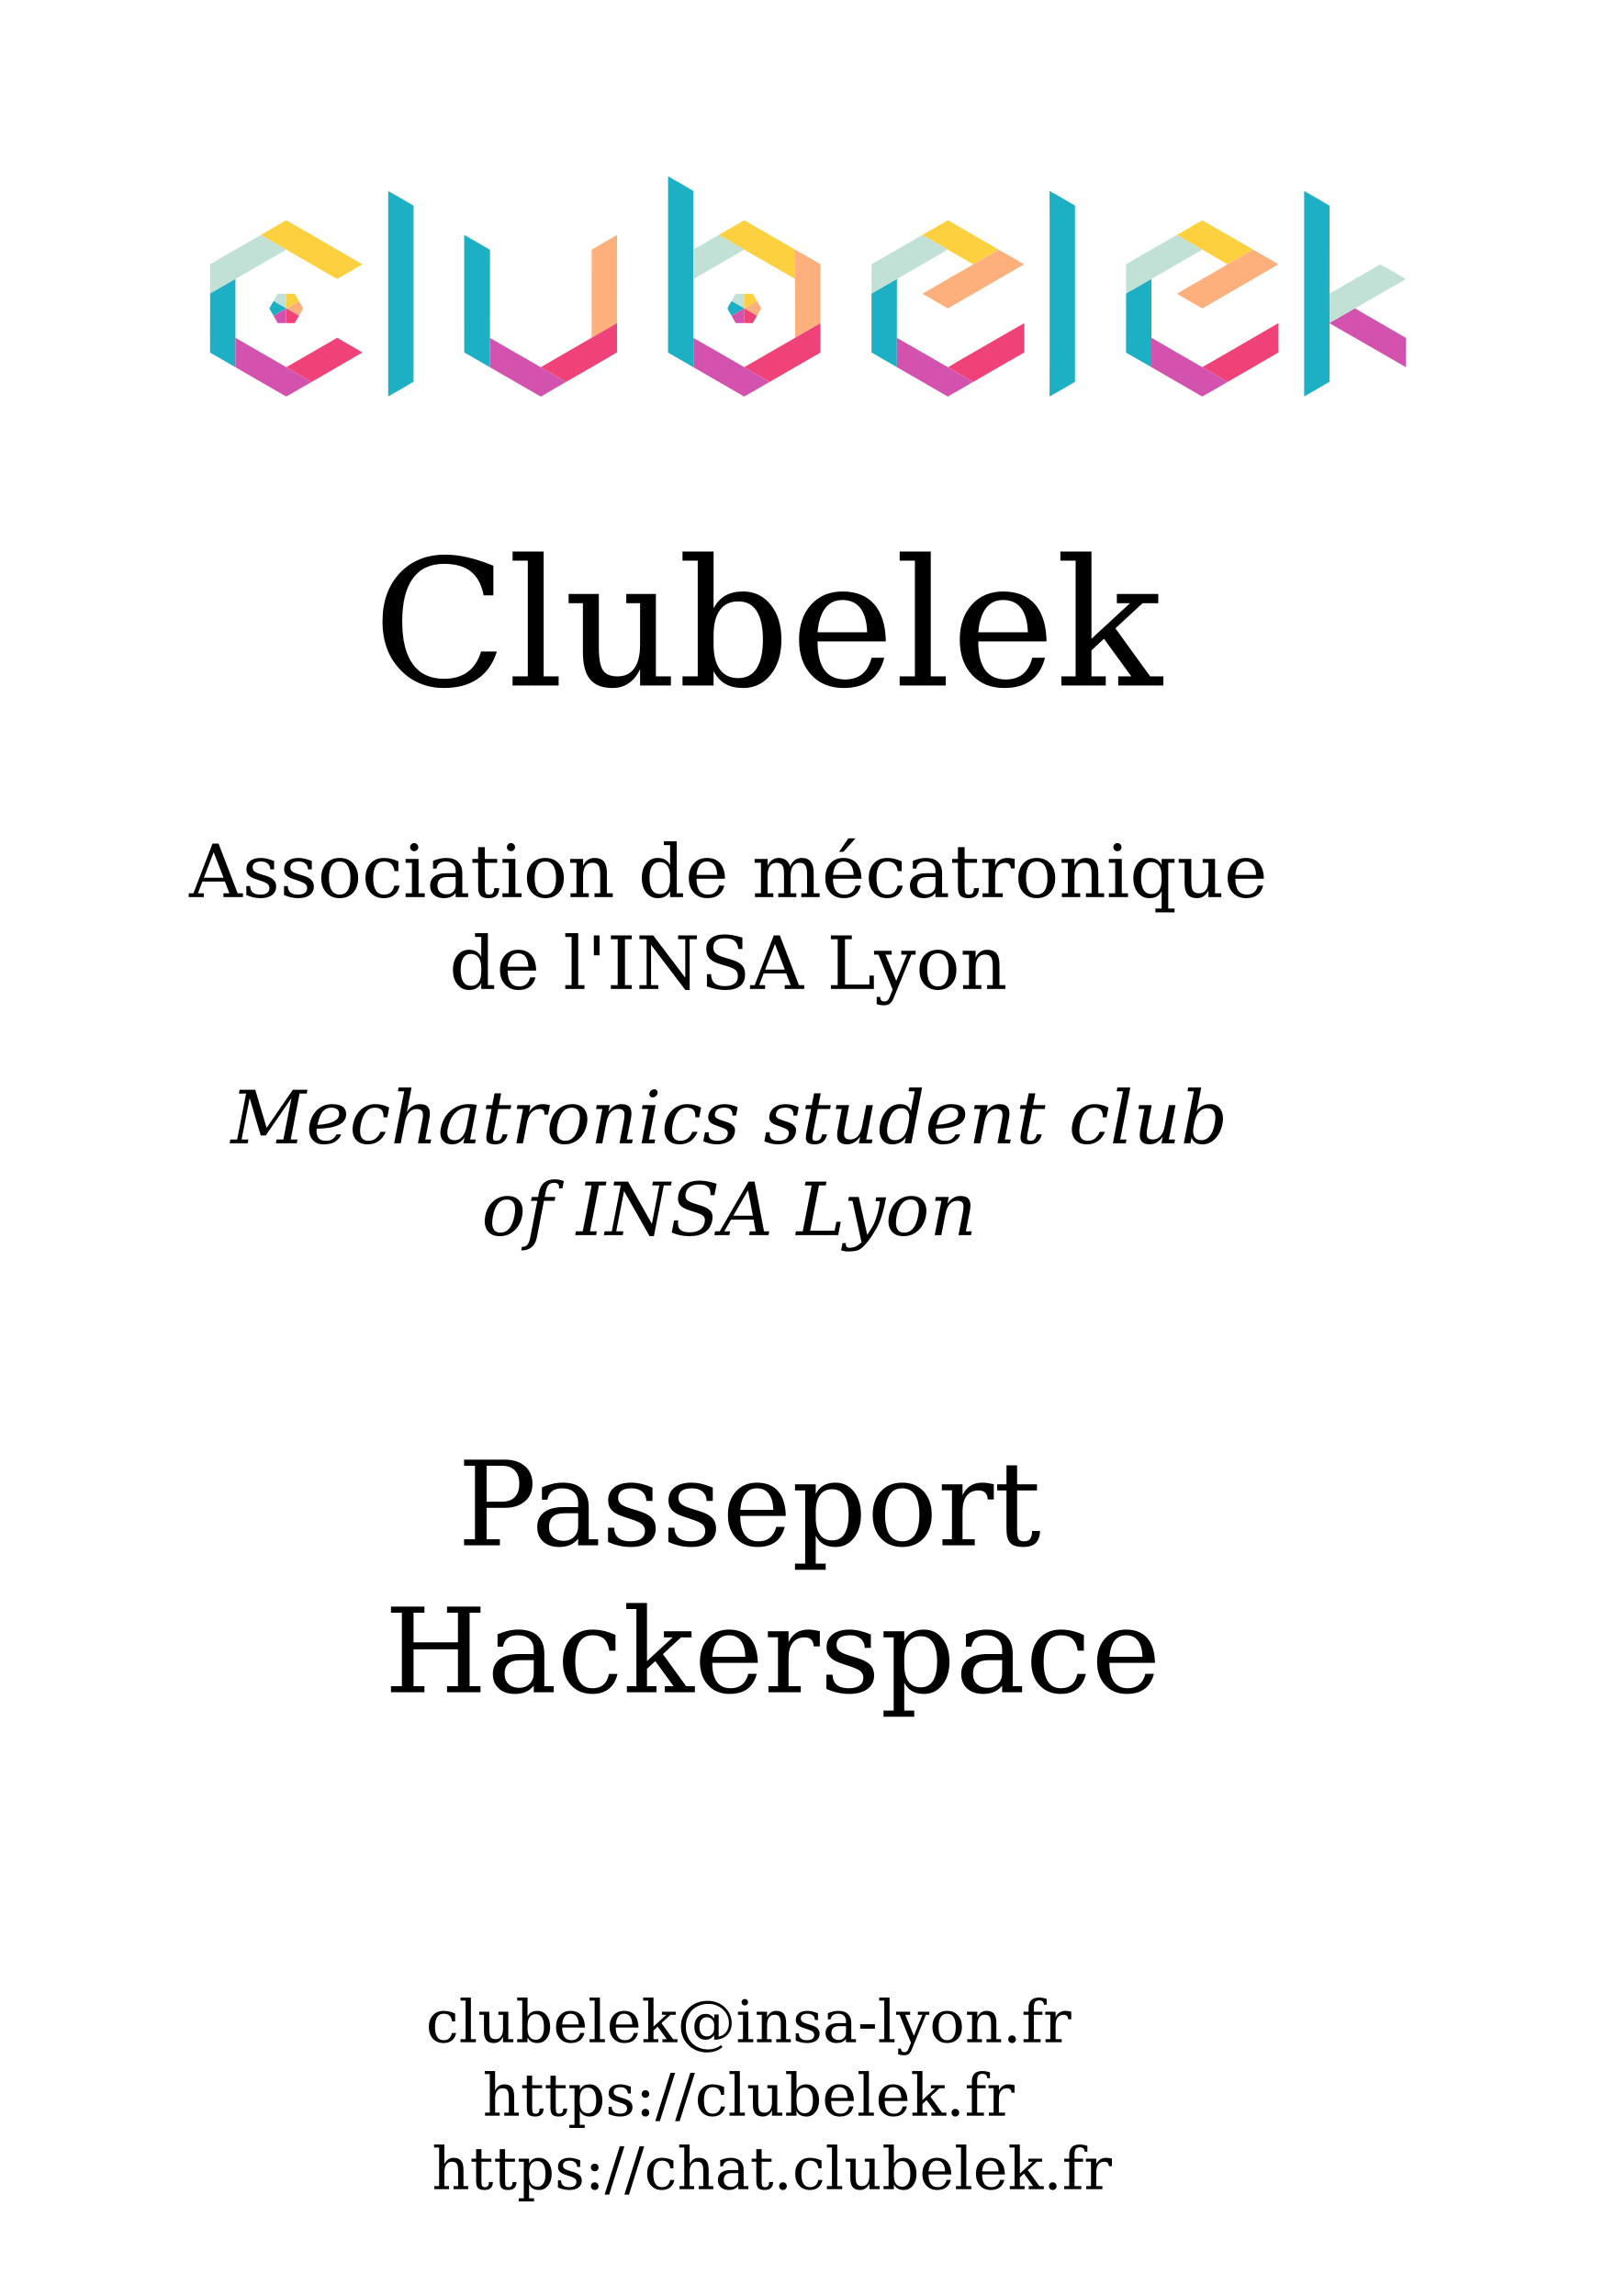
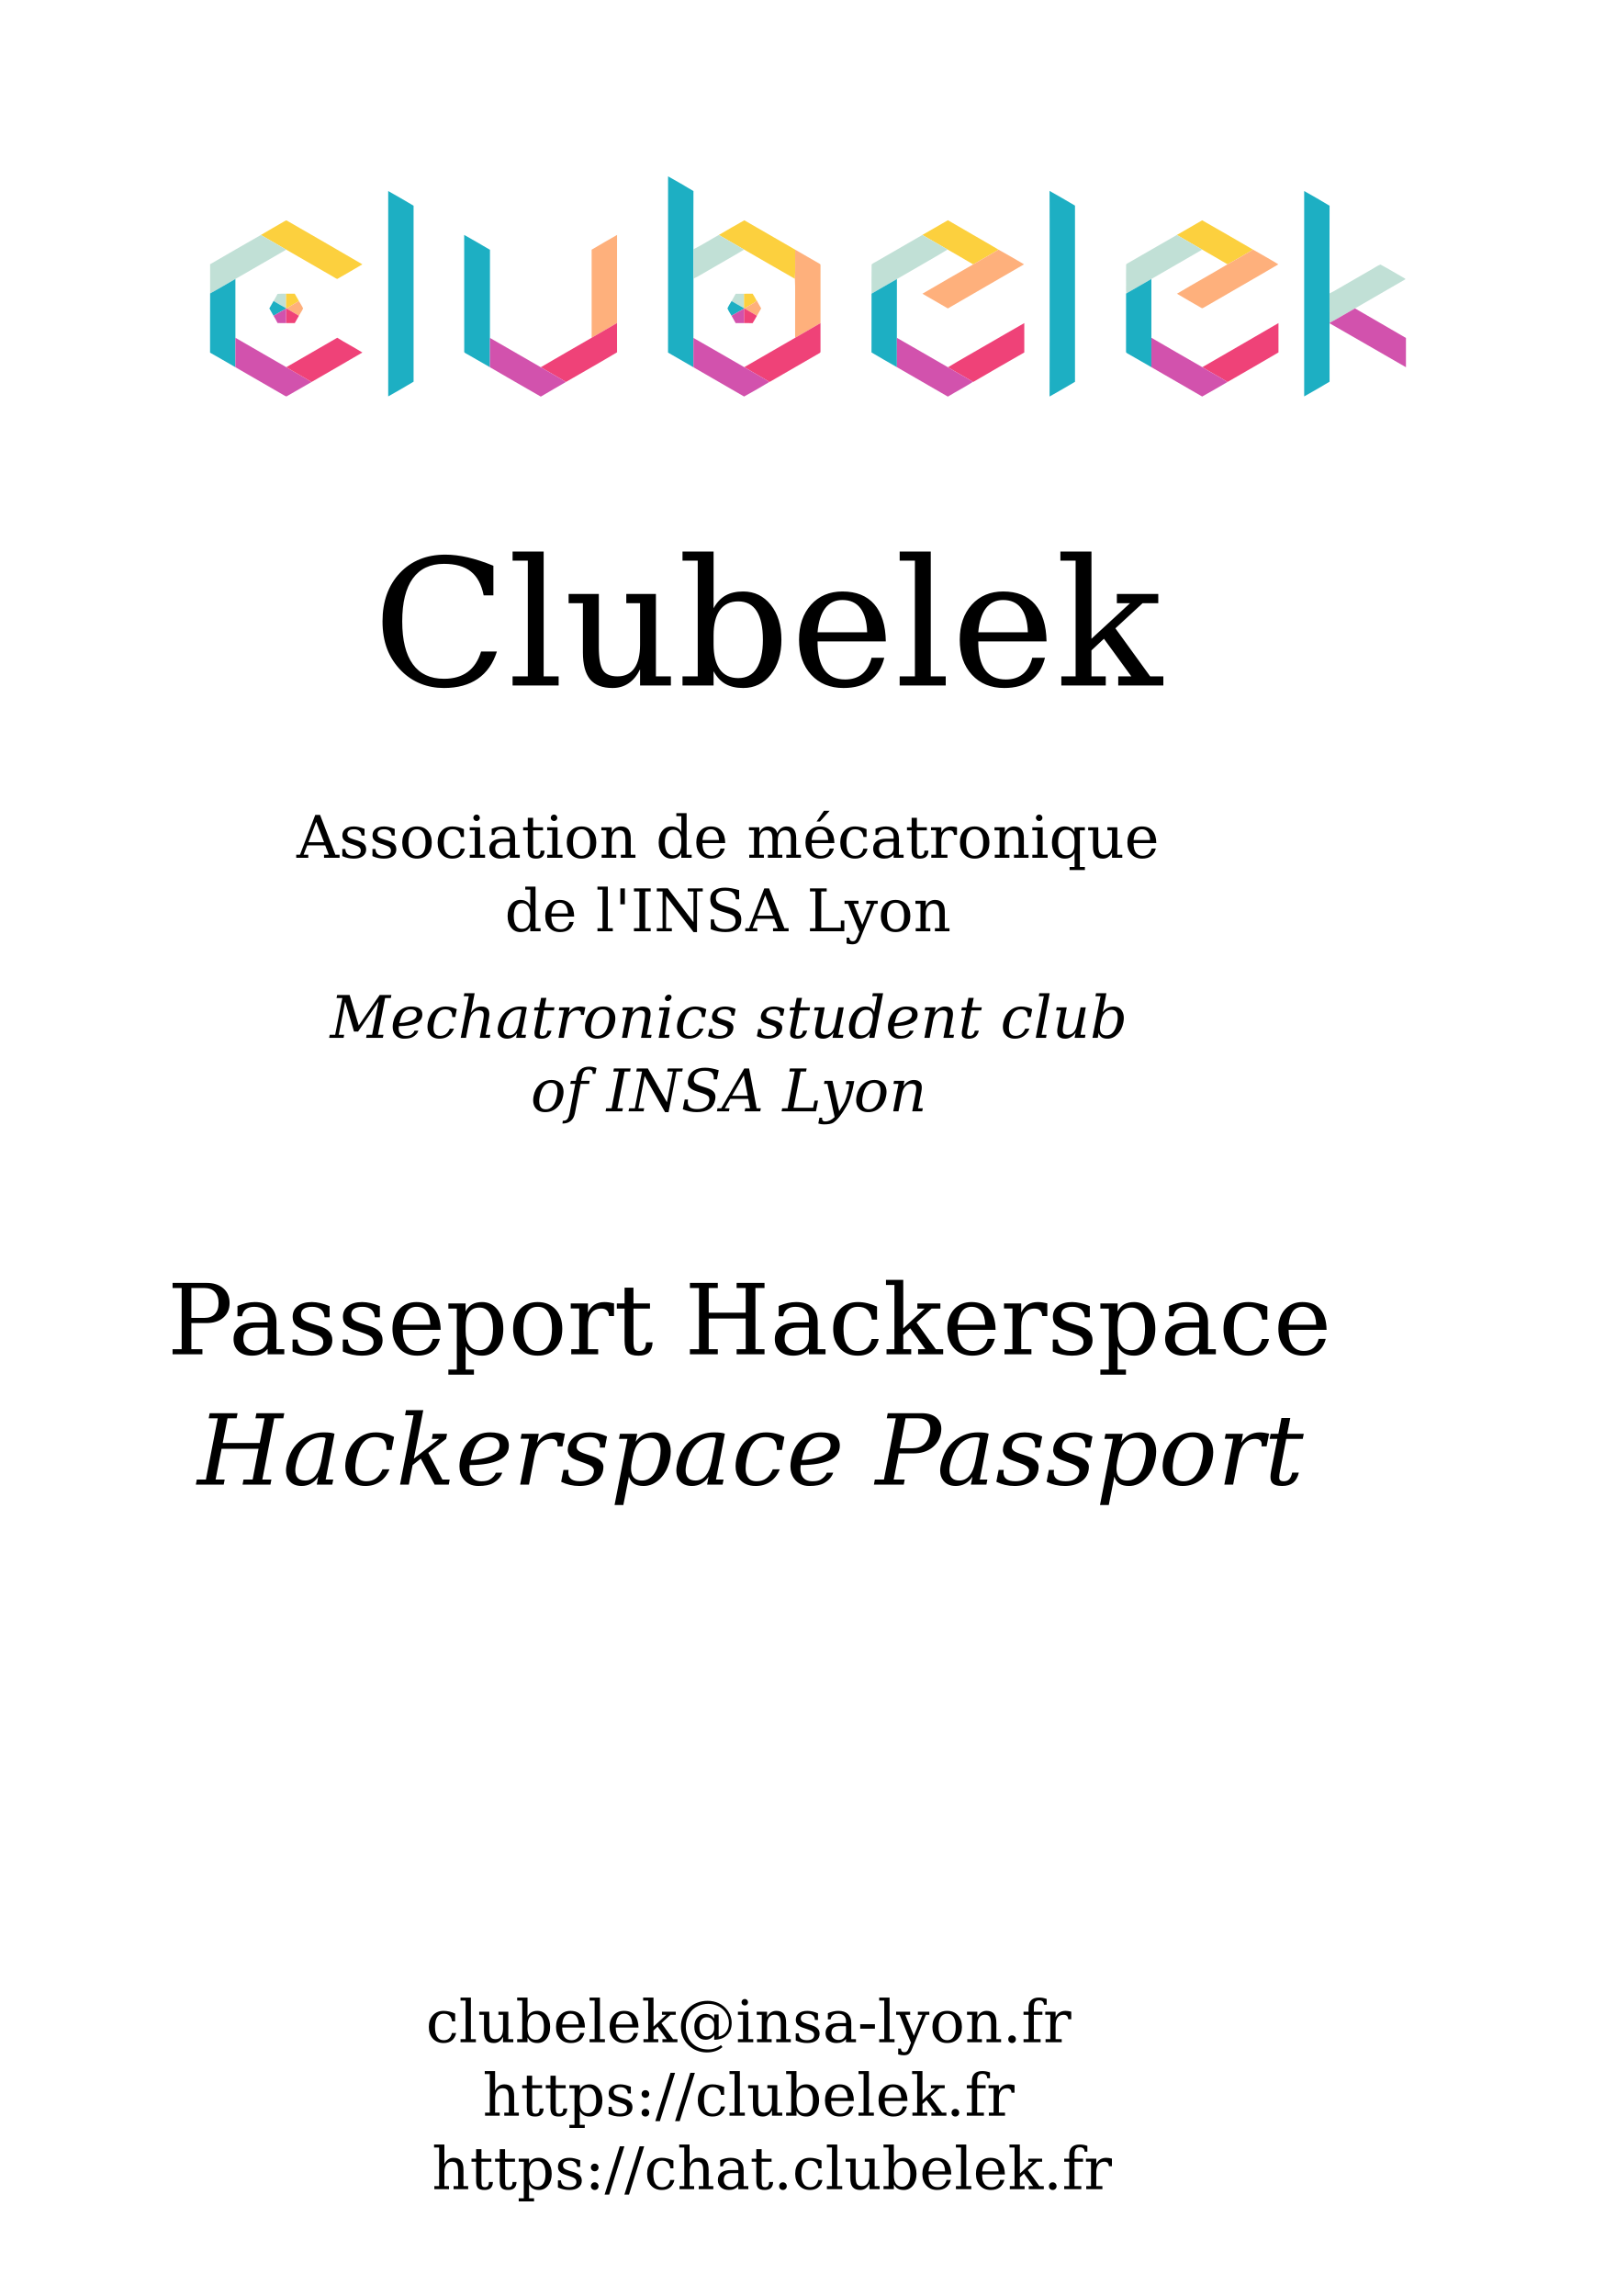
<svg xmlns="http://www.w3.org/2000/svg" width="880" height="1250" viewBox="0 0 880 1250" version="1.1" id="svg2">
  <defs id="defs6" />
  <g id="g224" transform="matrix(0.4,0,0,0.4,114.3814,96)">
    <path style="fill:#1dafc3" id="path4" d="m 623.533,0 c 11.6,6.54 23.22,13.11 34.57,20.05 -0.17,26.42 -0.01,52.84 -0.08,79.25 0.04,13.31 -0.04,26.62 0.05,39.94 -0.09,26.89 -0.02,53.78 -0.03,80.67 -0.01,13.32 -0.03,26.64 0.01,39.95 -11.51,-6.67 -23.02,-13.36 -34.57,-19.97 0.11,-79.96 0,-159.93 0.05,-239.89 z" />
    <path style="fill:#1dafc3" id="path6" d="m 242.533,20.01 c 11.59,6.53 23.14,13.15 34.55,19.98 -0.07,79.84 -0.11,159.68 0.01,239.52 -11.38,6.89 -22.97,13.47 -34.56,20.02 -0.01,-93.17 -0.02,-186.35 0,-279.52 z" />
    <path style="fill:#1dafc3" id="path8" d="m 1142.903,19.85 c 11.61,6.54 23.18,13.17 34.62,20 0,79.95 0,159.89 0,239.83 -11.44,6.83 -23.01,13.47 -34.62,20.01 0.26,-53.98 0.04,-107.96 0.11,-161.95 -0.07,-39.29 0.15,-78.6 -0.11,-117.89 z" />
    <path style="fill:#1dafc3" id="path10" d="m 1489.533,20 c 11.6,6.52 23.18,13.12 34.56,20.02 -0.15,39.78 -0.01,79.56 -0.07,119.33 0.03,13.37 -0.02,26.74 0.03,40.11 0,0.13 0.01,0.38 0.01,0.51 -0.03,26.51 -0.1,53.03 0.03,79.54 -11.37,6.91 -22.96,13.5 -34.56,20.03 -0.02,-93.18 -0.02,-186.36 0,-279.54 z" />
    <path style="fill:#fcd03e" id="path12" d="m 100.953,61.35 c 1.18,-0.47 2.54,-1.93 3.84,-0.98 34.17,19.86 68.55,39.38 102.61,59.4 -11.23,6.86 -22.8,13.16 -34.11,19.87 -1.88,-0.34 -3.4,-1.8 -5.1,-2.64 -21.48,-12.42 -42.98,-24.79 -64.46,-37.22 C 92.203,93.16 80.693,86.5 69.193,79.82 c 10.5,-6.31 21.19,-12.29 31.76,-18.47 z" />
    <path style="fill:#fcd03e" id="path14" d="m 692.663,79.78 c 11.54,-6.69 23.01,-13.5 34.7,-19.94 23.08,13.3 46.14,26.64 69.21,39.96 -0.23,13.21 0.52,26.48 -0.39,39.66 -23.13,-13.07 -46.04,-26.55 -69.09,-39.77 -11.48,-6.64 -23,-13.21 -34.43,-19.91 z" />
    <path style="fill:#fcd03e" id="path16" d="m 969.703,79.78 c 11.61,-6.66 23.14,-13.47 34.8,-20.04 22.85,13.55 46.11,26.44 68.92,40.06 -11.34,6.95 -23,13.36 -34.51,20.04 -11.49,-6.93 -23.23,-13.42 -34.8,-20.21 -11.5,-6.56 -22.92,-13.27 -34.41,-19.85 z" />
    <path style="fill:#fcd03e" id="path18" d="m 1316.213,79.79 c 11.42,-6.75 22.95,-13.32 34.45,-19.94 23.19,13.08 46.18,26.54 69.23,39.88 -11.43,6.92 -23,13.66 -34.75,20.01 -11.37,-6.85 -22.97,-13.29 -34.43,-19.98 -11.5,-6.66 -23.04,-13.25 -34.5,-19.97 z" />
    <path style="fill:#c1e0d6" id="path20" d="M 0.083,119.66 C 23.103,106.35 46.053,92.91 69.193,79.82 c 11.5,6.68 23.01,13.34 34.54,19.96 -23.08,13.3 -46.14,26.63 -69.22,39.94 -11.5,6.51 -22.78,13.42 -34.41,19.67 -0.06,-13.25 -0.07,-26.49 -0.02,-39.73 z" />
    <path style="fill:#1dafc3" id="path22" d="m 345.973,79.73 c 11.77,6.64 23.49,13.37 35.12,20.27 -0.13,39.98 -0.03,79.95 -0.05,119.92 -0.01,13.31 -0.03,26.62 0.01,39.93 -10.11,-5.74 -20.15,-11.61 -30.23,-17.4 -1.61,-0.99 -3.52,-1.65 -4.78,-3.09 -0.1,-53.21 0.05,-106.42 -0.07,-159.63 z" />
    <path style="fill:#feb07c" id="path24" d="m 519.493,99.84 c 11.38,-6.94 23.08,-13.37 34.6,-20.1 -0.1,39.96 0,79.93 -0.05,119.89 -11.4,6.86 -23.06,13.3 -34.52,20.06 -0.01,-39.95 0.04,-79.9 -0.03,-119.85 z" />
    <path style="fill:#c1e0d6" id="path26" d="m 658.023,99.3 c 11.88,-5.86 23.01,-13.16 34.64,-19.52 11.43,6.7 22.95,13.27 34.43,19.91 -16.18,9.76 -32.72,18.91 -49.01,28.48 -6.7,3.65 -13.01,8.01 -20.01,11.07 -0.09,-13.32 -0.01,-26.63 -0.05,-39.94 z" />
    <path style="fill:#c1e0d6" id="path28" d="m 910.013,114.24 c 19.9,-11.48 39.79,-22.98 59.69,-34.46 11.49,6.58 22.91,13.29 34.41,19.85 -22.74,13.82 -46.08,26.67 -69.02,40.18 -11.56,6.57 -23.05,13.25 -34.55,19.91 0.1,-13.27 -0.2,-26.55 0.13,-39.81 2.74,-2.41 6.32,-3.63 9.34,-5.67 z" />
    <path style="fill:#c1e0d6" id="path30" d="m 1249.833,117.98 c 22.19,-12.61 44.18,-25.6 66.38,-38.19 11.46,6.72 23,13.31 34.5,19.97 -23.02,13.42 -46.15,26.63 -69.19,39.99 -11.37,6.48 -22.62,13.16 -34.04,19.55 -0.79,-3.8 -0.34,-7.7 -0.42,-11.54 0.06,-9 -0.16,-18.01 0.07,-27.01 -0.19,-1.56 1.74,-1.96 2.7,-2.77 z" />
    <path style="fill:#feb07c" id="path34" d="m 796.573,99.8 c 11.23,6.42 22.44,12.91 33.63,19.42 1.3,0.63 0.69,2.34 0.88,3.46 -0.07,25.7 -0.01,51.39 -0.03,77.09 -11.5,6.68 -23.01,13.33 -34.53,19.97 0,-13.33 0,-26.65 0,-39.98 -0.21,-13.43 0.43,-26.89 -0.34,-40.3 0.91,-13.18 0.16,-26.45 0.39,-39.66 z" />
    <path style="fill:#feb07c" id="path36" d="m 1073.423,99.8 c 11.7,6.39 23.22,13.24 34.76,19.96 -34.49,20.17 -69.22,39.92 -103.73,60.05 -11.59,-6.6 -23.13,-13.29 -34.64,-20.03 22.95,-13.45 46.05,-26.66 69.1,-39.94 11.51,-6.68 23.17,-13.09 34.51,-20.04 z" />
    <path style="fill:#feb07c" id="path38" d="m 1419.893,99.73 c 11.5,6.66 23.2,13.05 34.49,20.06 -33.56,19.82 -67.53,38.99 -101.18,58.66 -1.21,0.67 -2.64,1.67 -3.87,0.51 -10.99,-6.4 -22.12,-12.58 -32.98,-19.18 22.75,-13.63 46.02,-26.42 68.79,-40.04 11.75,-6.35 23.32,-13.09 34.75,-20.01 z" />
    <path style="fill:#c1e0d6" id="path40" d="m 1581.983,126.29 c 3.83,-2.04 7.34,-4.86 11.49,-6.2 11.38,6.1 22.44,12.9 33.69,19.27 0,0.2 0.01,0.62 0.01,0.82 -22.82,13.2 -45.66,26.36 -68.47,39.56 -11.61,6.48 -22.9,13.53 -34.65,19.72 -0.05,-13.37 0,-26.74 -0.03,-40.11 6.96,-3.17 13.29,-7.53 20.01,-11.17 12.65,-7.3 25.28,-14.63 37.95,-21.89 z" />
    <path style="fill:#1dafc3" id="path42" d="M 0.103,159.39 C 11.733,153.14 23.013,146.23 34.513,139.72 c 0.02,26.68 0.01,53.36 0.01,80.03 -0.01,13.35 0.02,26.69 -0.02,40.04 -11.53,-6.54 -22.9,-13.34 -34.48,-19.79 0.04,-26.87 -0.12,-53.74 0.08,-80.61 z" />
    <path style="fill:#1dafc3" id="path44" d="m 900.543,159.72 c 11.5,-6.66 22.99,-13.34 34.55,-19.91 -0.14,26.66 -0.03,53.33 -0.05,80 0.02,13.31 -0.09,26.62 0.05,39.93 -11.55,-6.65 -23.18,-13.19 -34.6,-20.05 0.08,-26.66 -0.01,-53.31 0.05,-79.97 z" />
    <path style="fill:#1dafc3" id="path46" d="m 1247.483,159.3 c 11.42,-6.39 22.67,-13.07 34.04,-19.55 0,26.65 -0.01,53.3 0,79.95 -0.01,13.35 0,26.71 0,40.06 -10.43,-5.89 -20.73,-12 -31.15,-17.9 -1.21,-0.9 -3.45,-1.38 -3.37,-3.21 0.05,-26.37 -0.05,-52.74 0.05,-79.12 z" />
    <path style="fill:#c1e0d6" id="path48" d="m 91.913,160 c 3.85,-0.37 7.72,-0.25 11.59,-0.22 -0.03,6.57 0.08,13.14 -0.09,19.7 -5.72,-3.15 -11.4,-6.38 -16.97,-9.79 1.88,-3.2 3.78,-6.39 5.47,-9.69 z" />
    <path style="fill:#fcd03e" id="path50" d="m 103.503,159.78 c 3.93,-0.02 7.86,0 11.8,-0.03 1.91,3.34 3.84,6.66 5.7,10.02 -5.61,3.5 -11.46,6.59 -17.08,10.06 l -0.51,0.02 v -0.37 c 0.17,-6.56 0.06,-13.13 0.09,-19.7 z" />
    <path style="fill:#c1e0d6" id="path52" d="m 715.593,159.84 c 3.79,-0.1 7.58,-0.06 11.37,-0.03 0.05,6.55 0.07,13.11 -0.02,19.66 -5.77,-3.03 -11.27,-6.53 -16.98,-9.65 1.86,-3.34 3.77,-6.65 5.63,-9.98 z" />
    <path style="fill:#fcd03e" id="path54" d="m 726.963,159.81 c 3.9,-0.08 7.8,0 11.71,-0.09 2.01,3.08 3.73,6.33 5.48,9.57 -4.77,4.54 -11.25,6.7 -16.56,10.54 -0.16,-0.02 -0.49,-0.06 -0.65,-0.08 v -0.28 c 0.09,-6.55 0.07,-13.11 0.02,-19.66 z" />
    <path style="fill:#feb07c" id="path56" d="m 744.153,169.29 0.26,-0.27 c 1.68,3.73 3.98,7.14 5.9,10.76 -1.92,3.35 -3.76,6.74 -5.78,10.03 -5.58,-3.43 -11.35,-6.56 -16.94,-9.98 5.31,-3.84 11.79,-6 16.56,-10.54 z" />
    <path style="fill:#1dafc3" id="path58" d="m 80.723,179.78 c 1.84,-3.4 3.74,-6.77 5.72,-10.09 5.57,3.41 11.25,6.64 16.97,9.79 v 0.37 0.27 c -5.77,3.05 -11.4,6.36 -16.98,9.73 -1.95,-3.34 -3.87,-6.68 -5.71,-10.07 z" />
    <path style="fill:#feb07c" id="path60" d="m 121.003,169.77 c 1.87,3.34 4.13,6.48 5.67,9.99 -1.53,3.54 -3.82,6.68 -5.68,10.04 -5.6,-3.47 -11.4,-6.61 -17.07,-9.97 5.62,-3.47 11.47,-6.56 17.08,-10.06 z" />
    <path style="fill:#1dafc3" id="path62" d="m 704.393,179.75 c 1.51,-3.48 3.6,-6.69 5.57,-9.93 5.71,3.12 11.21,6.62 16.98,9.65 v 0.28 l -0.01,0.34 c -5.78,3 -11.27,6.53 -17,9.63 -1.91,-3.28 -4.09,-6.46 -5.54,-9.97 z" />
    <path style="fill:#ef4278" id="path64" d="m 103.413,179.85 0.51,-0.02 c 5.67,3.36 11.47,6.5 17.07,9.97 -1.87,3.35 -3.8,6.66 -5.69,9.99 -3.94,-0.03 -7.88,-0.02 -11.81,-0.02 0.02,-6.55 0.01,-13.1 -0.08,-19.65 z" />
    <path style="fill:#ef4278" id="path66" d="m 726.943,179.75 c 0.16,0.02 0.49,0.06 0.65,0.08 5.59,3.42 11.36,6.55 16.94,9.98 -1.99,3.31 -3.75,6.76 -5.85,10 -3.94,-0.07 -7.89,-0.02 -11.83,-0.05 0.19,-6.56 0.04,-13.12 0.08,-19.67 z" />
    <path style="fill:#d252ad" id="path68" d="m 1524.053,199.46 c 11.75,-6.19 23.04,-13.24 34.65,-19.72 23.05,13.55 46.37,26.64 69.39,40.25 -0.1,13.27 -0.06,26.55 -0.02,39.83 -34.75,-19.81 -69.22,-40.11 -104.01,-59.85 0,-0.13 -0.01,-0.38 -0.01,-0.51 z" />
    <path style="fill:#d252ad" id="path70" d="m 86.433,189.85 c 5.58,-3.37 11.21,-6.68 16.98,-9.73 0.09,6.55 0.1,13.1 0.08,19.65 -3.88,-0.03 -7.76,0.13 -11.63,-0.15 -1.53,-3.41 -3.59,-6.53 -5.43,-9.77 z" />
    <path style="fill:#d252ad" id="path72" d="m 709.933,189.72 c 5.73,-3.1 11.22,-6.63 17,-9.63 -0.04,6.55 0.11,13.11 -0.08,19.67 -3.76,0.01 -7.53,0.02 -11.29,0 -1.77,-3.4 -3.8,-6.67 -5.63,-10.04 z" />
    <path style="fill:#ef4278" id="path74" d="m 519.523,219.69 c 11.46,-6.76 23.12,-13.2 34.52,-20.06 0.01,13.29 -0.08,26.58 0.05,39.88 -22.99,13.8 -46.4,26.93 -69.61,40.38 -11.2,-7.05 -22.93,-13.22 -34.26,-20.07 22.99,-13.56 46.23,-26.7 69.3,-40.13 z" />
    <path style="fill:#ef4278" id="path76" d="m 796.523,219.74 c 11.52,-6.64 23.03,-13.29 34.53,-19.97 -0.03,12.33 -0.05,24.67 0.01,37.01 -0.17,1.17 0.43,2.82 -0.87,3.54 -22.81,13.23 -45.69,26.36 -68.51,39.58 l -0.16,-0.1 c -11.28,-6.94 -22.92,-13.25 -34.28,-20.07 23.12,-13.29 46.2,-26.63 69.28,-39.99 z" />
    <path style="fill:#ef4278" id="path78" d="m 1056.413,229.69 c 17.39,-9.93 34.63,-20.12 52.08,-29.96 0.06,13.34 0.03,26.67 0.01,40 -23.27,13.29 -46.48,26.69 -69.62,40.2 l -0.31,-0.19 c -11.13,-6.94 -22.77,-13.03 -33.97,-19.86 17.03,-10.44 34.6,-20.03 51.81,-30.19 z" />
    <path style="fill:#ef4278" id="path80" d="m 1350.853,259.74 c 34.51,-20.07 69.23,-39.82 103.67,-60.01 0.01,13.31 -0.03,26.63 0.02,39.95 -22.97,13.66 -46.27,26.79 -69.38,40.22 -11.23,-7.07 -23.01,-13.21 -34.31,-20.16 z" />
    <path style="fill:#d252ad" id="path82" d="m 34.523,219.75 c 23.06,13.4 46.17,26.74 69.31,40.01 11.32,6.92 23.06,13.16 34.34,20.16 -11.41,6.46 -22.68,13.18 -34.1,19.62 -1.57,-0.25 -2.87,-1.27 -4.24,-1.98 -21.75,-12.64 -43.59,-25.12 -65.33,-37.77 0.04,-13.35 0.01,-26.69 0.02,-40.04 z" />
    <path style="fill:#ef4278" id="path84" d="m 103.833,259.76 c 23.06,-13.45 46.22,-26.72 69.33,-40.07 11.23,7 22.99,13.11 34.24,20.08 -22.94,13.61 -46.2,26.69 -69.23,40.15 -11.28,-7 -23.02,-13.24 -34.34,-20.16 z" />
    <path style="fill:#d252ad" id="path86" d="m 1281.523,219.7 c 23.04,13.47 46.18,26.75 69.33,40.04 11.3,6.95 23.08,13.09 34.31,20.16 -11.48,6.62 -22.89,13.38 -34.48,19.8 -23.07,-13.28 -46.15,-26.55 -69.16,-39.94 0,-13.35 -0.01,-26.71 0,-40.06 z" />
    <path style="fill:#d252ad" id="path88" d="m 381.043,219.92 c 23.1,13.22 46.12,26.61 69.18,39.9 11.33,6.85 23.06,13.02 34.26,20.07 -11.34,6.74 -22.9,13.1 -34.19,19.92 -23.14,-13.21 -46.19,-26.58 -69.24,-39.96 -0.04,-13.31 -0.02,-26.62 -0.01,-39.93 z" />
    <path style="fill:#d252ad" id="path90" d="m 658.043,219.91 c 23.17,13.1 46.09,26.62 69.2,39.82 11.36,6.82 23,13.13 34.28,20.07 -11.37,6.84 -22.84,13.57 -34.5,19.89 -22.97,-13.31 -45.96,-26.59 -68.97,-39.83 -0.04,-13.31 -0.02,-26.63 -0.01,-39.95 z" />
    <path style="fill:#d252ad" id="path92" d="m 935.043,219.81 c 23.26,13.23 46.34,26.76 69.56,40.07 11.2,6.83 22.84,12.92 33.97,19.86 -11.07,7.16 -22.87,13.18 -34.12,20.07 -23.14,-13.32 -46.27,-26.65 -69.36,-40.07 -0.14,-13.31 -0.03,-26.62 -0.05,-39.93 z" />
  </g>
  <text xml:space="preserve" style="font-style:normal;font-variant:normal;font-weight:normal;font-stretch:normal;font-size:40px;line-height:0.25;font-family:'DejaVu Serif';-inkscape-font-specification:'DejaVu Serif';letter-spacing:0px;word-spacing:0px;fill:#000000;fill-opacity:1;stroke:none" x="436.953" y="373.208" id="text53">
    <tspan id="tspan51" x="436.953" y="373.208" style="font-size:96px;text-align:center;text-anchor:middle">Clubelek</tspan>
  </text>
-   <g id="g105" transform="translate(3.7198195e-6,-104)">
-     <text id="text59" y="592.413" x="441.113" style="font-style:normal;font-variant:normal;font-weight:normal;font-stretch:normal;font-size:40px;line-height:0.25;font-family:'DejaVu Serif';-inkscape-font-specification:'DejaVu Serif';text-align:center;letter-spacing:0px;word-spacing:0px;text-anchor:middle;fill:#000000;fill-opacity:1;stroke:none" xml:space="preserve">
-       <tspan style="line-height:1.25" y="592.413" x="441.113" id="tspan57">Association de mécatronique</tspan>
-       <tspan id="tspan63" style="line-height:1.25" y="642.413" x="441.113">de l'INSA Lyon</tspan>
-       <tspan style="line-height:1.25" id="tspan61" y="672.413" x="441.113" />
+   <g id="g105" transform="translate(-0.2226562,-79.41162)">
+     <text id="text59" y="546.413" x="441.113" style="font-style:normal;font-variant:normal;font-weight:normal;font-stretch:normal;font-size:40px;line-height:0.25;font-family:'DejaVu Serif';-inkscape-font-specification:'DejaVu Serif';text-align:center;letter-spacing:0px;word-spacing:0px;text-anchor:middle;fill:#000000;fill-opacity:1;stroke:none" xml:space="preserve">
+       <tspan style="font-size:32px;line-height:1.25" y="546.413" x="441.113" id="tspan57">Association de mécatronique</tspan>
+       <tspan id="tspan63" style="font-size:32px;line-height:1.25" y="586.413" x="441.113">de l'INSA Lyon</tspan>
+       <tspan style="font-size:32px;line-height:1.25" id="tspan61" y="613.491" x="441.113" />
    </text>
-     <text id="text59-5" y="726.446" x="441.592" style="font-style:normal;font-variant:normal;font-weight:normal;font-stretch:normal;font-size:40px;line-height:0.25;font-family:'DejaVu Serif';-inkscape-font-specification:'DejaVu Serif';text-align:center;letter-spacing:0px;word-spacing:0px;text-anchor:middle;fill:#000000;fill-opacity:1;stroke:none" xml:space="preserve">
-       <tspan style="font-style:italic;font-variant:normal;font-weight:normal;font-stretch:normal;line-height:1.25;font-family:'DejaVu Serif';-inkscape-font-specification:'DejaVu Serif Italic'" y="726.446" x="441.592" id="tspan57-1">Mechatronics student club</tspan>
-       <tspan id="tspan63-8" style="font-style:italic;font-variant:normal;font-weight:normal;font-stretch:normal;line-height:1.25;font-family:'DejaVu Serif';-inkscape-font-specification:'DejaVu Serif Italic'" y="776.446" x="441.592">of INSA Lyon</tspan>
-       <tspan style="font-style:italic;font-variant:normal;font-weight:normal;font-stretch:normal;line-height:1.25;font-family:'DejaVu Serif';-inkscape-font-specification:'DejaVu Serif Italic'" id="tspan61-6" y="806.446" x="441.592" />
+     <text id="text59-5" y="644.446" x="441.592" style="font-style:normal;font-variant:normal;font-weight:normal;font-stretch:normal;font-size:40px;line-height:0.25;font-family:'DejaVu Serif';-inkscape-font-specification:'DejaVu Serif';text-align:center;letter-spacing:0px;word-spacing:0px;text-anchor:middle;fill:#000000;fill-opacity:1;stroke:none" xml:space="preserve">
+       <tspan style="font-style:italic;font-variant:normal;font-weight:normal;font-stretch:normal;font-size:32px;line-height:1.25;font-family:'DejaVu Serif';-inkscape-font-specification:'DejaVu Serif Italic'" y="644.446" x="441.592" id="tspan57-1">Mechatronics student club</tspan>
+       <tspan id="tspan63-8" style="font-style:italic;font-variant:normal;font-weight:normal;font-stretch:normal;font-size:32px;line-height:1.25;font-family:'DejaVu Serif';-inkscape-font-specification:'DejaVu Serif Italic'" y="684.446" x="441.592">of INSA Lyon</tspan>
+       <tspan style="font-style:italic;font-variant:normal;font-weight:normal;font-stretch:normal;font-size:32px;line-height:1.25;font-family:'DejaVu Serif';-inkscape-font-specification:'DejaVu Serif Italic'" id="tspan61-6" y="711.524" x="441.592" />
    </text>
  </g>
  <text xml:space="preserve" style="font-style:normal;font-variant:normal;font-weight:normal;font-stretch:normal;font-size:40px;line-height:0.25;font-family:'DejaVu Serif';-inkscape-font-specification:'DejaVu Serif';text-align:center;letter-spacing:0px;word-spacing:0px;text-anchor:middle;fill:#000000;fill-opacity:1;stroke:none" x="439.43" y="1111.831" id="text91">
    <tspan id="tspan89" x="439.43" y="1111.831" style="font-size:32px;line-height:1.25">clubelek@insa-lyon.fr</tspan>
    <tspan x="439.43" y="1151.831" style="font-size:32px;line-height:1.25" id="tspan95">https://clubelek.fr</tspan>
    <tspan x="439.43" y="1191.831" style="font-size:32px;line-height:1.25" id="tspan93">https://chat.clubelek.fr</tspan>
  </text>
-   <text xml:space="preserve" style="font-style:normal;font-variant:normal;font-weight:normal;font-stretch:normal;font-size:40px;line-height:0.25;font-family:'DejaVu Serif';-inkscape-font-specification:'DejaVu Serif';letter-spacing:0px;word-spacing:0px;fill:#000000;fill-opacity:1;stroke:none" x="439.828" y="841.314" id="text53-7">
-     <tspan id="tspan51-5" x="439.828" y="841.314" style="font-size:64px;line-height:1.25;text-align:center;text-anchor:middle">Passeport</tspan>
-     <tspan x="439.828" y="921.314" style="font-size:64px;line-height:1.25;text-align:center;text-anchor:middle" id="tspan125">Hackerspace</tspan>
-   </text>
+   <g id="g901">
+     <text id="text53-7" y="737.314" x="439.828" style="font-style:normal;font-variant:normal;font-weight:normal;font-stretch:normal;font-size:40px;line-height:0.25;font-family:'DejaVu Serif';-inkscape-font-specification:'DejaVu Serif';letter-spacing:0px;word-spacing:0px;fill:#000000;fill-opacity:1;stroke:none" xml:space="preserve">
+       <tspan id="tspan125" style="font-size:53.333px;line-height:1.25;text-align:center;text-anchor:middle" y="737.314" x="439.828">Passeport Hackerspace</tspan>
+     </text>
+     <text id="text53-7-2" y="808.262" x="440.453" style="font-style:normal;font-variant:normal;font-weight:normal;font-stretch:normal;font-size:40px;line-height:0.25;font-family:'DejaVu Serif';-inkscape-font-specification:'DejaVu Serif';letter-spacing:0px;word-spacing:0px;fill:#000000;fill-opacity:1;stroke:none" xml:space="preserve">
+       <tspan id="tspan125-7" style="font-style:italic;font-variant:normal;font-weight:normal;font-stretch:normal;font-size:53.333px;line-height:1.25;font-family:'DejaVu Serif';-inkscape-font-specification:'DejaVu Serif Italic';text-align:center;text-anchor:middle" y="808.262" x="440.453">Hackerspace Passport</tspan>
+     </text>
+   </g>
</svg>
